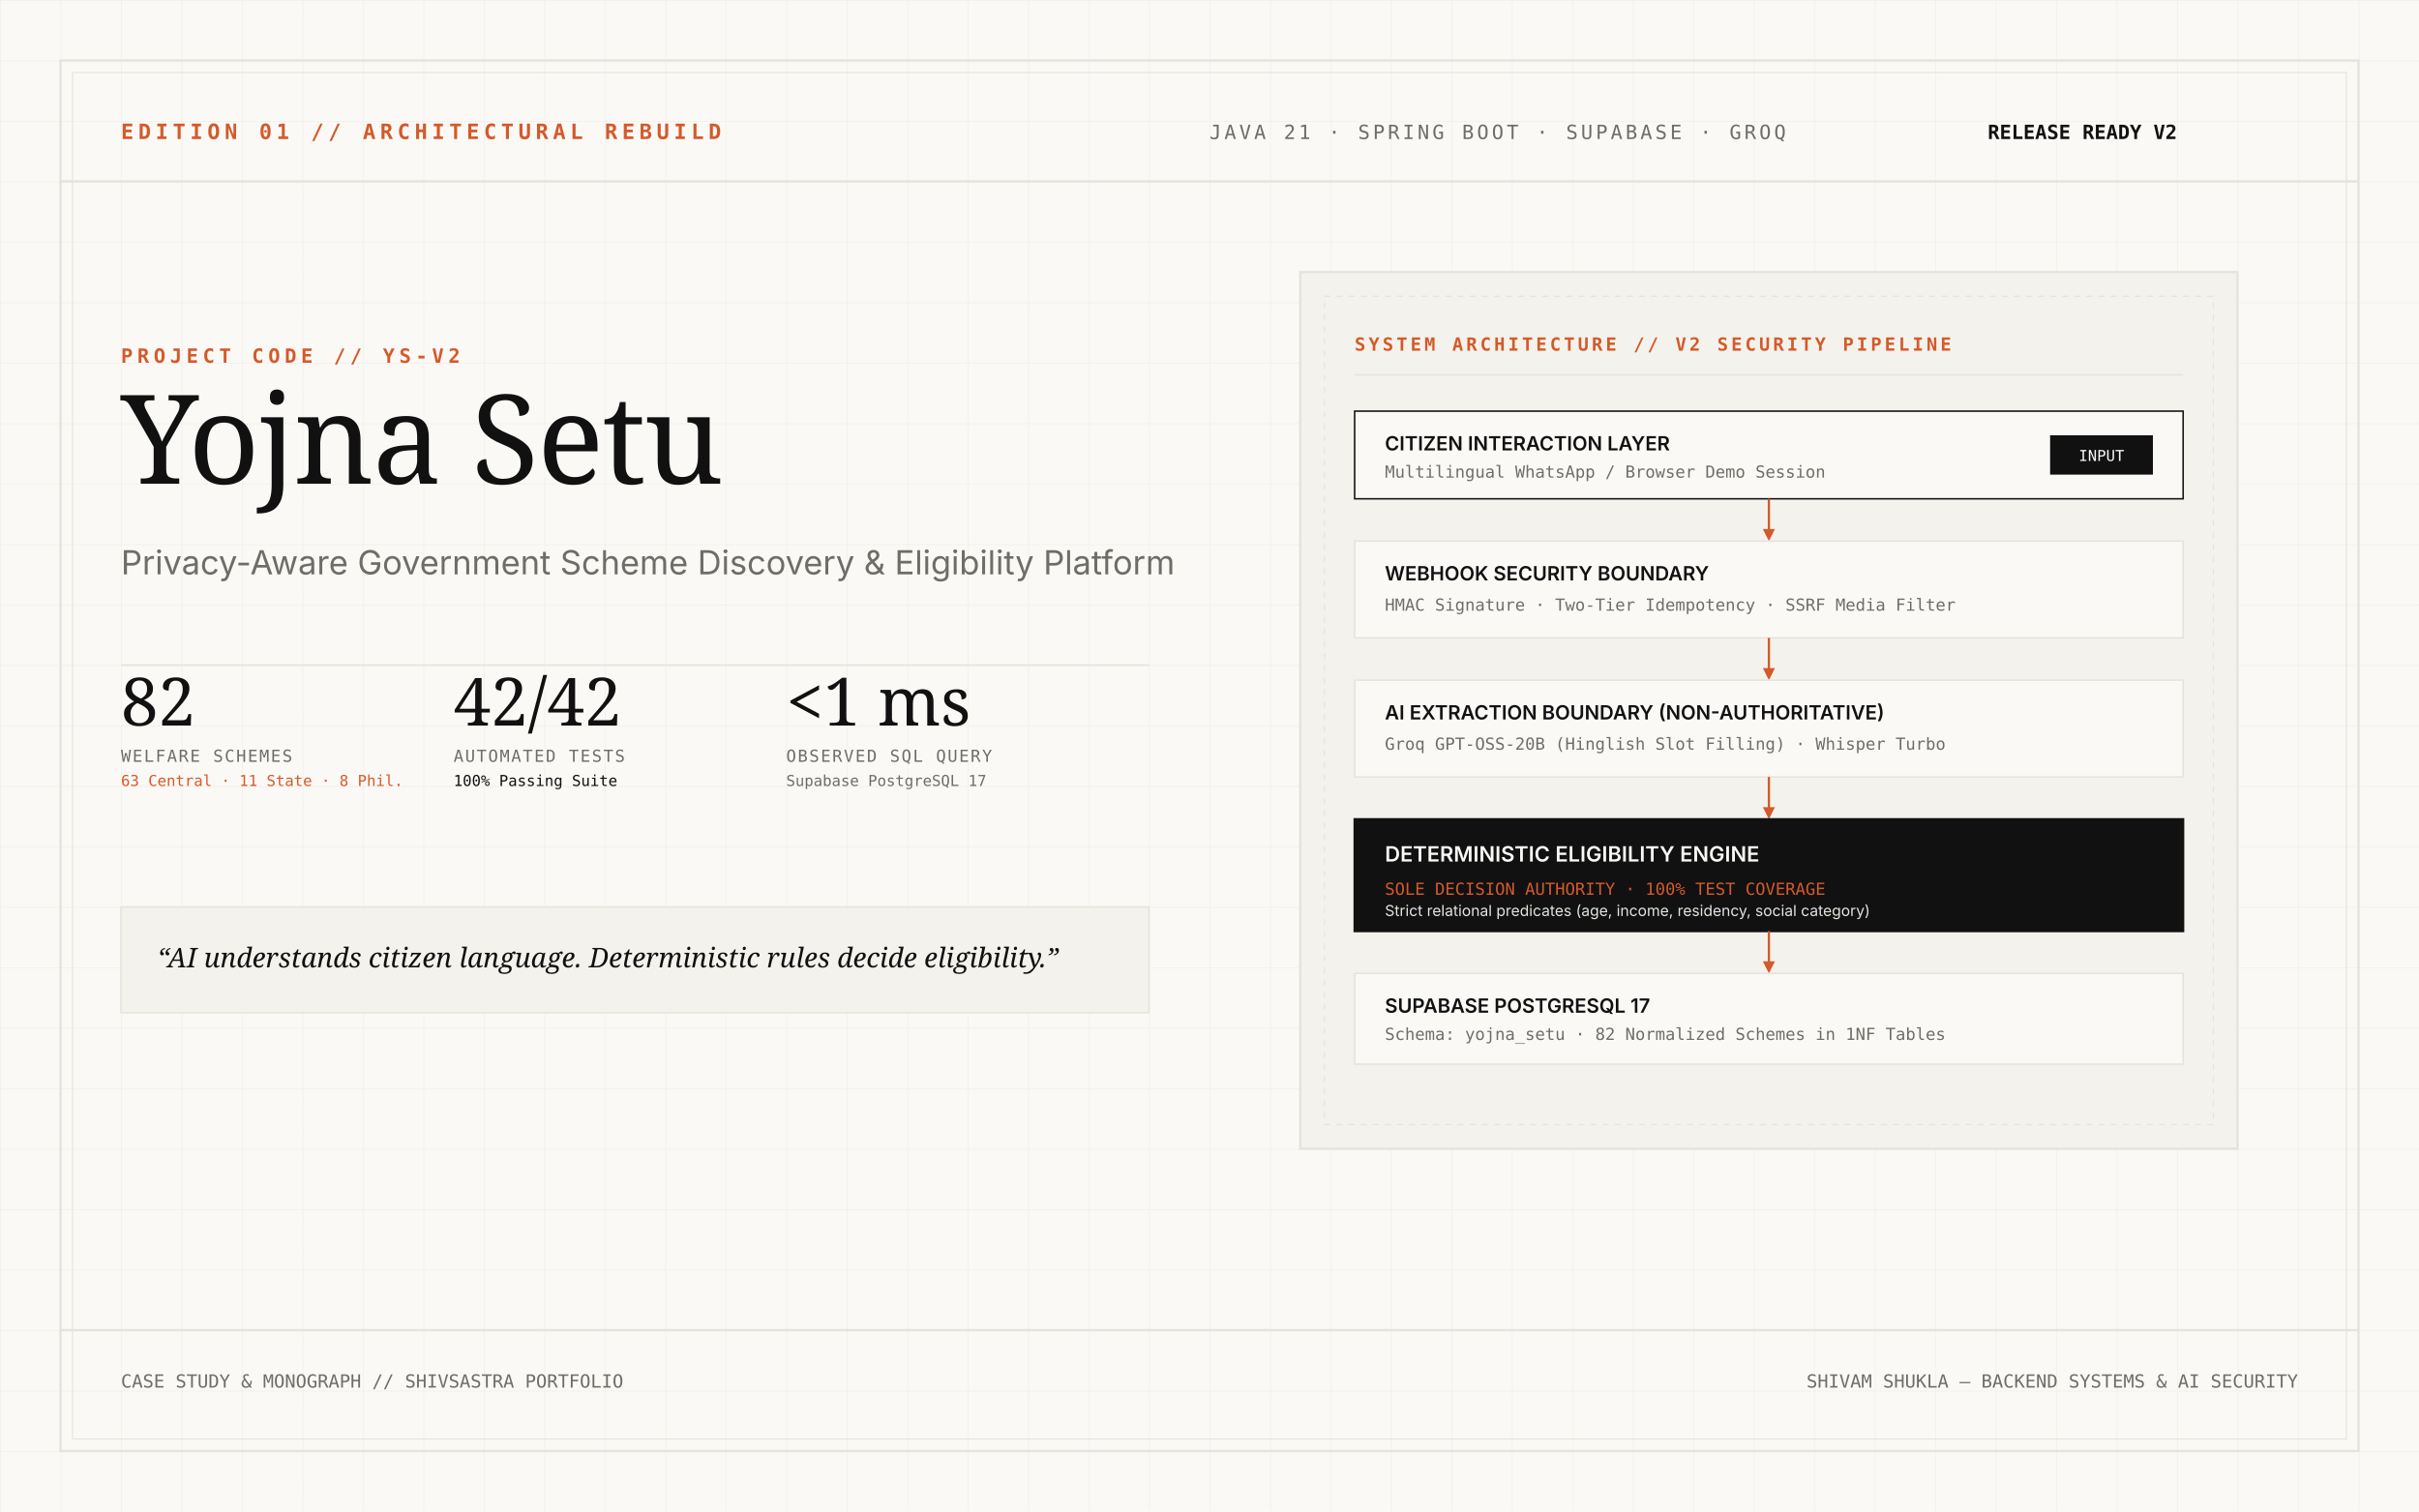
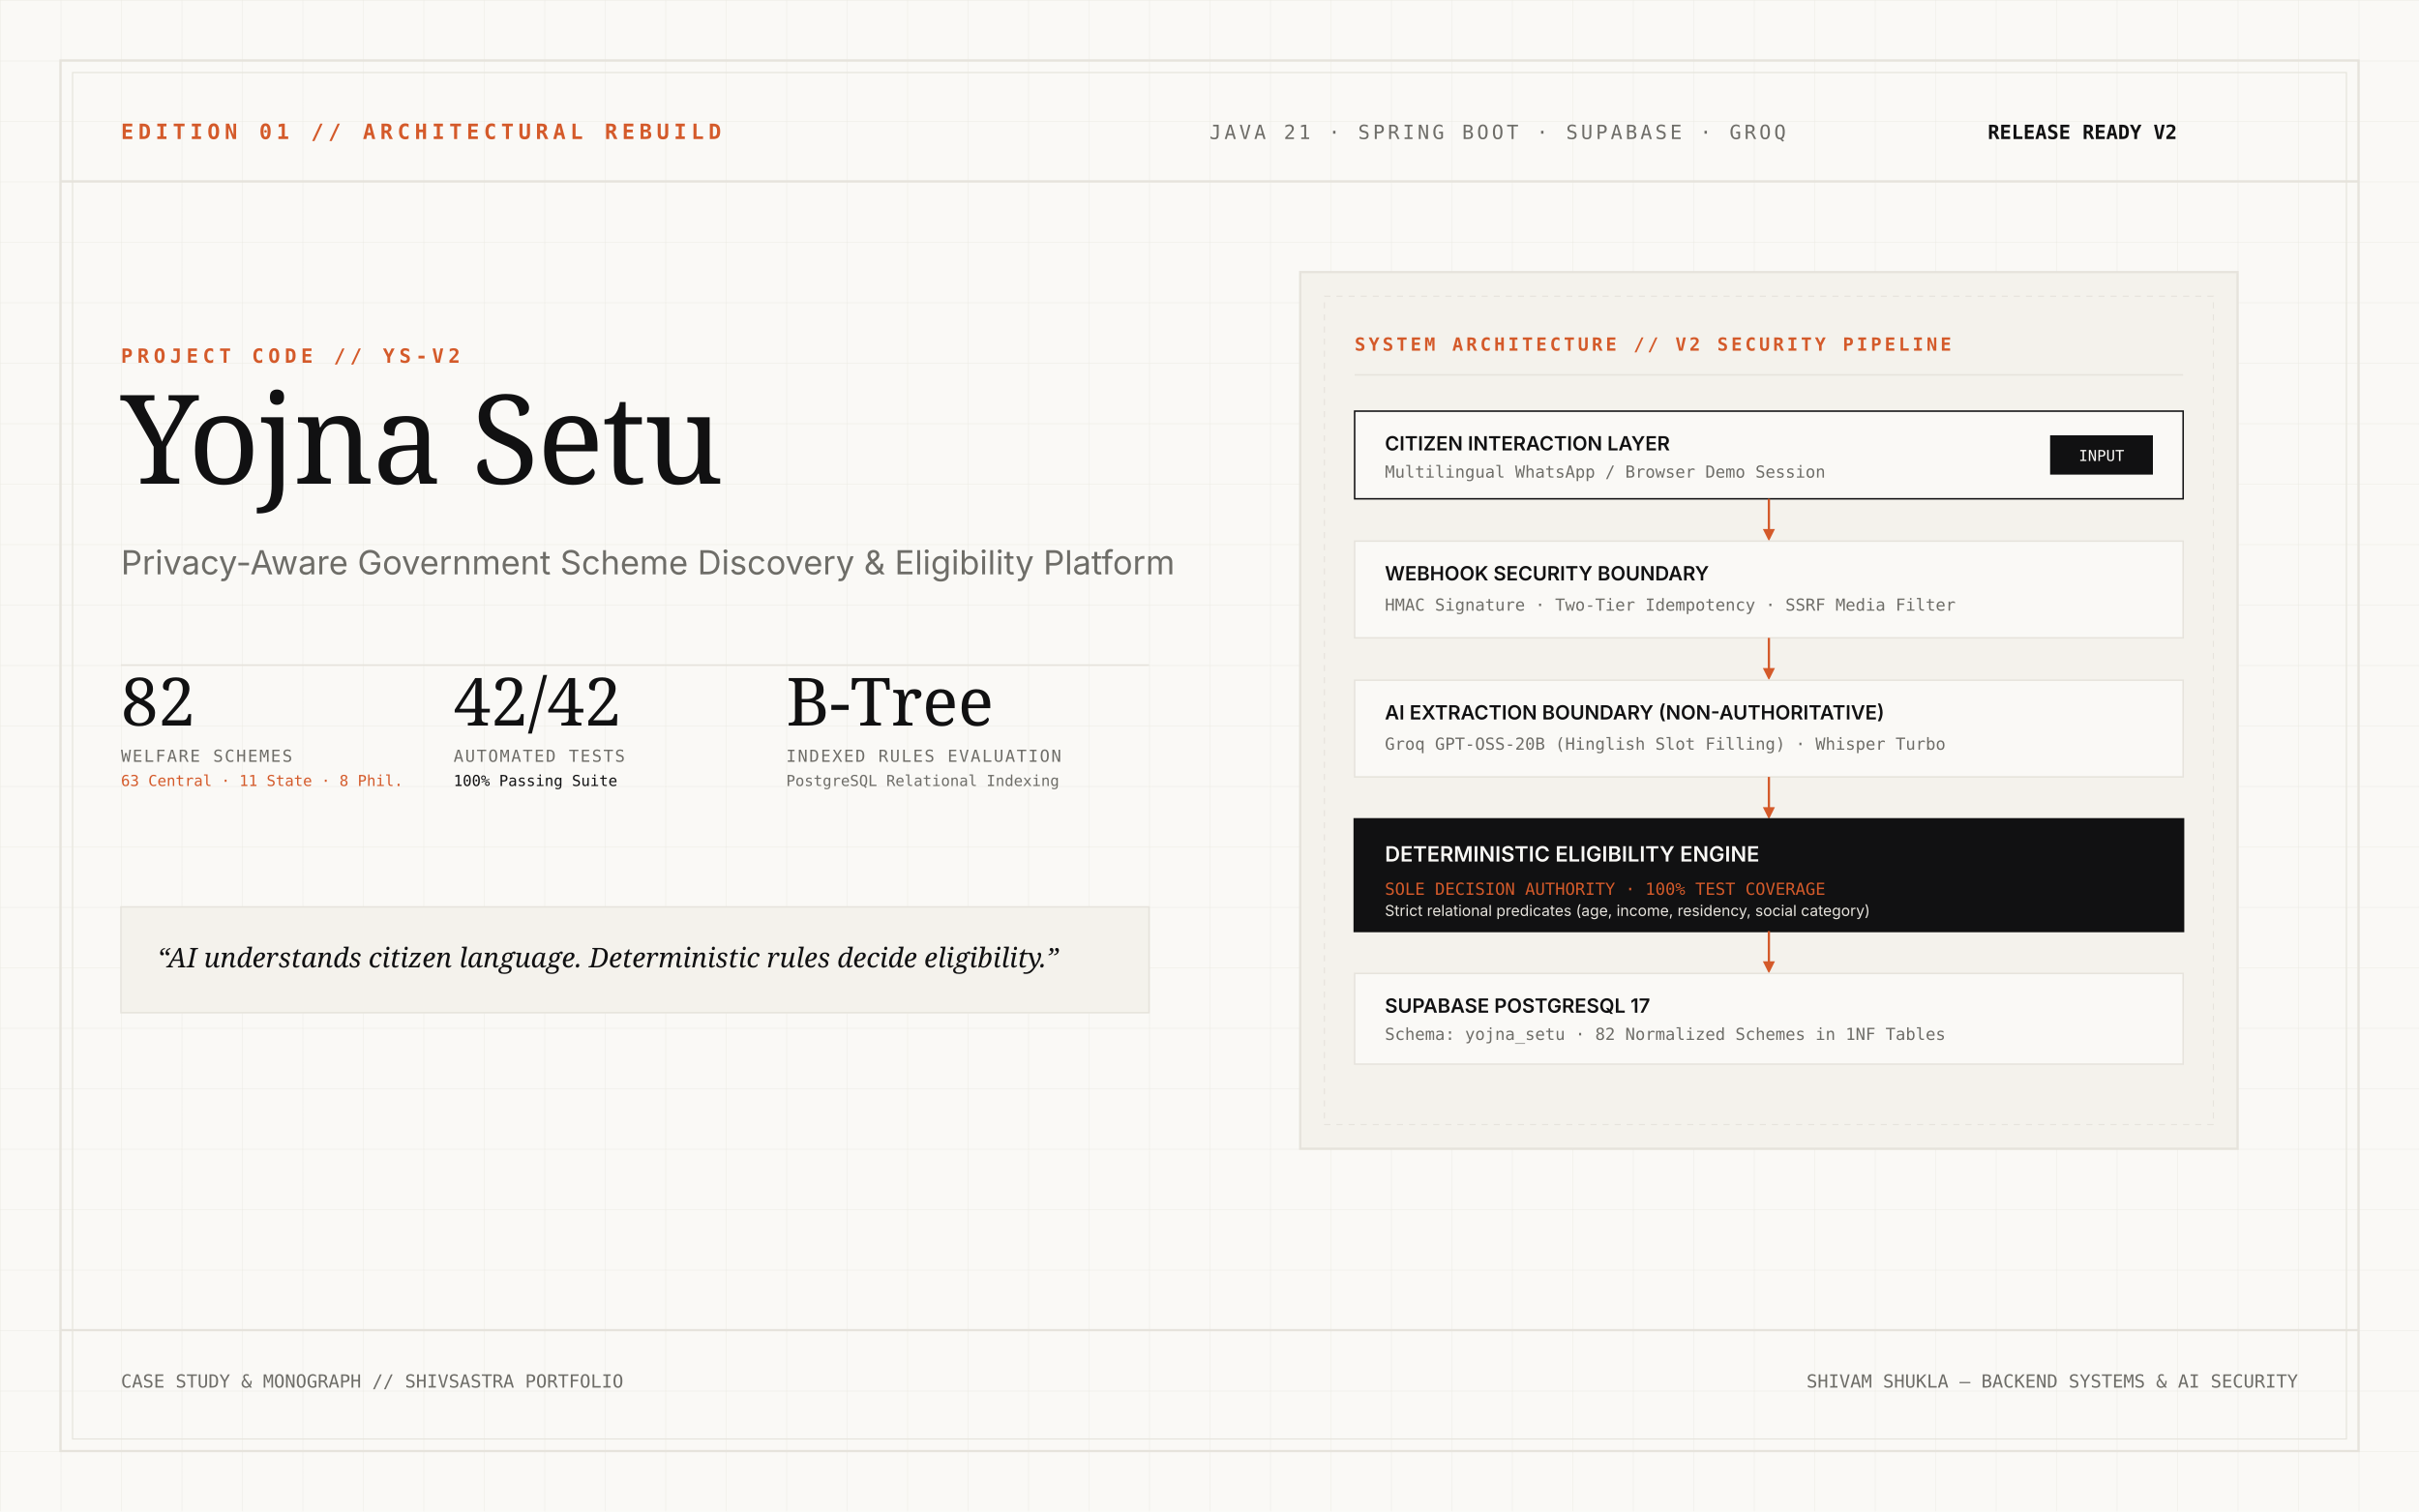
<svg xmlns="http://www.w3.org/2000/svg" viewBox="0 0 1600 1000" width="1600" height="1000">
  <defs>
    <style>
      .serif { font-family: 'Newsreader', Georgia, serif; }
      .sans { font-family: 'Inter', -apple-system, sans-serif; }
      .mono { font-family: 'JetBrains Mono', monospace; }
    </style>
    <pattern id="grid" width="40" height="40" patternUnits="userSpaceOnUse">
      <path d="M 40 0 L 0 0 0 40" fill="none" stroke="#E6E3DC" stroke-width="0.75" opacity="0.6" />
    </pattern>
  </defs>
  <rect width="1600" height="1000" fill="#FAF9F6" />
  <rect width="1600" height="1000" fill="url(#grid)" />
  <rect x="40" y="40" width="1520" height="920" fill="none" stroke="#E6E3DC" stroke-width="1.5" />
  <rect x="48" y="48" width="1504" height="904" fill="none" stroke="#E6E3DC" stroke-width="0.75" />
  <line x1="40" y1="120" x2="1560" y2="120" stroke="#E6E3DC" stroke-width="1.5" />
  <text x="80" y="92" class="mono" font-size="14" fill="#D45A2A" letter-spacing="3" font-weight="600">EDITION 01 // ARCHITECTURAL REBUILD</text>
  <text x="800" y="92" class="mono" font-size="13" fill="#6E6D68" letter-spacing="2">JAVA 21 · SPRING BOOT · SUPABASE · GROQ</text>
  <text x="1440" y="92" class="mono" font-size="13" fill="#111112" font-weight="600" text-anchor="end">RELEASE READY V2</text>
  <g transform="translate(80, 240)">
    <text x="0" y="0" class="mono" font-size="13" fill="#D45A2A" letter-spacing="3" font-weight="600">PROJECT CODE // YS-V2</text>
    <text x="0" y="80" class="serif" font-size="82" fill="#111112" font-weight="400" letter-spacing="-1">Yojna Setu</text>
    <text x="0" y="140" class="sans" font-size="22" fill="#6E6D68" font-weight="400" letter-spacing="0">Privacy-Aware Government Scheme Discovery &amp; Eligibility Platform</text>
    <line x1="0" y1="200" x2="680" y2="200" stroke="#E6E3DC" stroke-width="1" />
    <g transform="translate(0, 240)">
      <g>
        <text x="0" y="0" class="serif" font-size="44" fill="#111112">82</text>
        <text x="0" y="24" class="mono" font-size="11" fill="#6E6D68" letter-spacing="1">WELFARE SCHEMES</text>
        <text x="0" y="40" class="mono" font-size="10" fill="#D45A2A">63 Central · 11 State · 8 Phil.</text>
      </g>
      <g transform="translate(220, 0)">
        <text x="0" y="0" class="serif" font-size="44" fill="#111112">42/42</text>
        <text x="0" y="24" class="mono" font-size="11" fill="#6E6D68" letter-spacing="1">AUTOMATED TESTS</text>
        <text x="0" y="40" class="mono" font-size="10" fill="#111112">100% Passing Suite</text>
      </g>
      <g transform="translate(440, 0)">
-         <text x="0" y="0" class="serif" font-size="44" fill="#111112">&lt;1 ms</text>
-         <text x="0" y="24" class="mono" font-size="11" fill="#6E6D68" letter-spacing="1">OBSERVED SQL QUERY</text>
-         <text x="0" y="40" class="mono" font-size="10" fill="#6E6D68">Supabase PostgreSQL 17</text>
+         <text x="0" y="0" class="serif" font-size="44" fill="#111112">B-Tree</text>
+         <text x="0" y="24" class="mono" font-size="11" fill="#6E6D68" letter-spacing="1">INDEXED RULES EVALUATION</text>
+         <text x="0" y="40" class="mono" font-size="10" fill="#6E6D68">PostgreSQL Relational Indexing</text>
      </g>
    </g>
    <g transform="translate(0, 360)">
      <rect x="0" y="0" width="680" height="70" fill="#F4F2EC" stroke="#E6E3DC" stroke-width="1" />
      <text x="24" y="40" class="serif" font-style="italic" font-size="18" fill="#111112">“AI understands citizen language. Deterministic rules decide eligibility.”</text>
    </g>
  </g>
  <g transform="translate(860, 180)">
    <rect x="0" y="0" width="620" height="580" fill="#F4F2EC" stroke="#E6E3DC" stroke-width="1.5" />
    <rect x="16" y="16" width="588" height="548" fill="none" stroke="#E6E3DC" stroke-width="0.75" stroke-dasharray="4,4" />
    <text x="36" y="52" class="mono" font-size="12" fill="#D45A2A" letter-spacing="2" font-weight="600">SYSTEM ARCHITECTURE // V2 SECURITY PIPELINE</text>
    <line x1="36" y1="68" x2="584" y2="68" stroke="#E6E3DC" stroke-width="1" />
    <g transform="translate(36, 92)">
      <rect width="548" height="58" fill="#FAF9F6" stroke="#111112" stroke-width="1" />
      <text x="20" y="26" class="sans" font-size="13" font-weight="600" fill="#111112">CITIZEN INTERACTION LAYER</text>
      <text x="20" y="44" class="mono" font-size="11" fill="#6E6D68">Multilingual WhatsApp / Browser Demo Session</text>
      <rect x="460" y="16" width="68" height="26" fill="#111112" />
      <text x="494" y="33" class="mono" font-size="10" fill="#FAF9F6" text-anchor="middle">INPUT</text>
    </g>
    <line x1="310" y1="150" x2="310" y2="176" stroke="#D45A2A" stroke-width="1.5" />
    <polygon points="310,178 306,170 314,170" fill="#D45A2A" />
    <g transform="translate(36, 178)">
      <rect width="548" height="64" fill="#FAF9F6" stroke="#E6E3DC" stroke-width="1" />
      <text x="20" y="26" class="sans" font-size="13" font-weight="600" fill="#111112">WEBHOOK SECURITY BOUNDARY</text>
      <text x="20" y="46" class="mono" font-size="11" fill="#6E6D68">HMAC Signature · Two-Tier Idempotency · SSRF Media Filter</text>
    </g>
    <line x1="310" y1="242" x2="310" y2="268" stroke="#D45A2A" stroke-width="1.5" />
    <polygon points="310,270 306,262 314,262" fill="#D45A2A" />
    <g transform="translate(36, 270)">
      <rect width="548" height="64" fill="#FAF9F6" stroke="#E6E3DC" stroke-width="1" />
      <text x="20" y="26" class="sans" font-size="13" font-weight="600" fill="#111112">AI EXTRACTION BOUNDARY (NON-AUTHORITATIVE)</text>
      <text x="20" y="46" class="mono" font-size="11" fill="#6E6D68">Groq GPT-OSS-20B (Hinglish Slot Filling) · Whisper Turbo</text>
    </g>
    <line x1="310" y1="334" x2="310" y2="360" stroke="#D45A2A" stroke-width="1.5" />
    <polygon points="310,362 306,354 314,354" fill="#D45A2A" />
    <g transform="translate(36, 362)">
      <rect width="548" height="74" fill="#111112" stroke="#111112" stroke-width="1.5" />
      <text x="20" y="28" class="sans" font-size="14" font-weight="600" fill="#FAF9F6">DETERMINISTIC ELIGIBILITY ENGINE</text>
      <text x="20" y="50" class="mono" font-size="11" fill="#D45A2A">SOLE DECISION AUTHORITY · 100% TEST COVERAGE</text>
      <text x="20" y="64" class="sans" font-size="10" fill="#E6E3DC">Strict relational predicates (age, income, residency, social category)</text>
    </g>
    <line x1="310" y1="436" x2="310" y2="462" stroke="#D45A2A" stroke-width="1.5" />
    <polygon points="310,464 306,456 314,456" fill="#D45A2A" />
    <g transform="translate(36, 464)">
      <rect width="548" height="60" fill="#FAF9F6" stroke="#E6E3DC" stroke-width="1" />
      <text x="20" y="26" class="sans" font-size="13" font-weight="600" fill="#111112">SUPABASE POSTGRESQL 17</text>
      <text x="20" y="44" class="mono" font-size="11" fill="#6E6D68">Schema: yojna_setu · 82 Normalized Schemes in 1NF Tables</text>
    </g>
  </g>
  <line x1="40" y1="880" x2="1560" y2="880" stroke="#E6E3DC" stroke-width="1.5" />
  <text x="80" y="918" class="mono" font-size="12" fill="#6E6D68">CASE STUDY &amp; MONOGRAPH // SHIVSASTRA PORTFOLIO</text>
  <text x="1520" y="918" class="mono" font-size="12" fill="#6E6D68" text-anchor="end">SHIVAM SHUKLA — BACKEND SYSTEMS &amp; AI SECURITY</text>
</svg>
